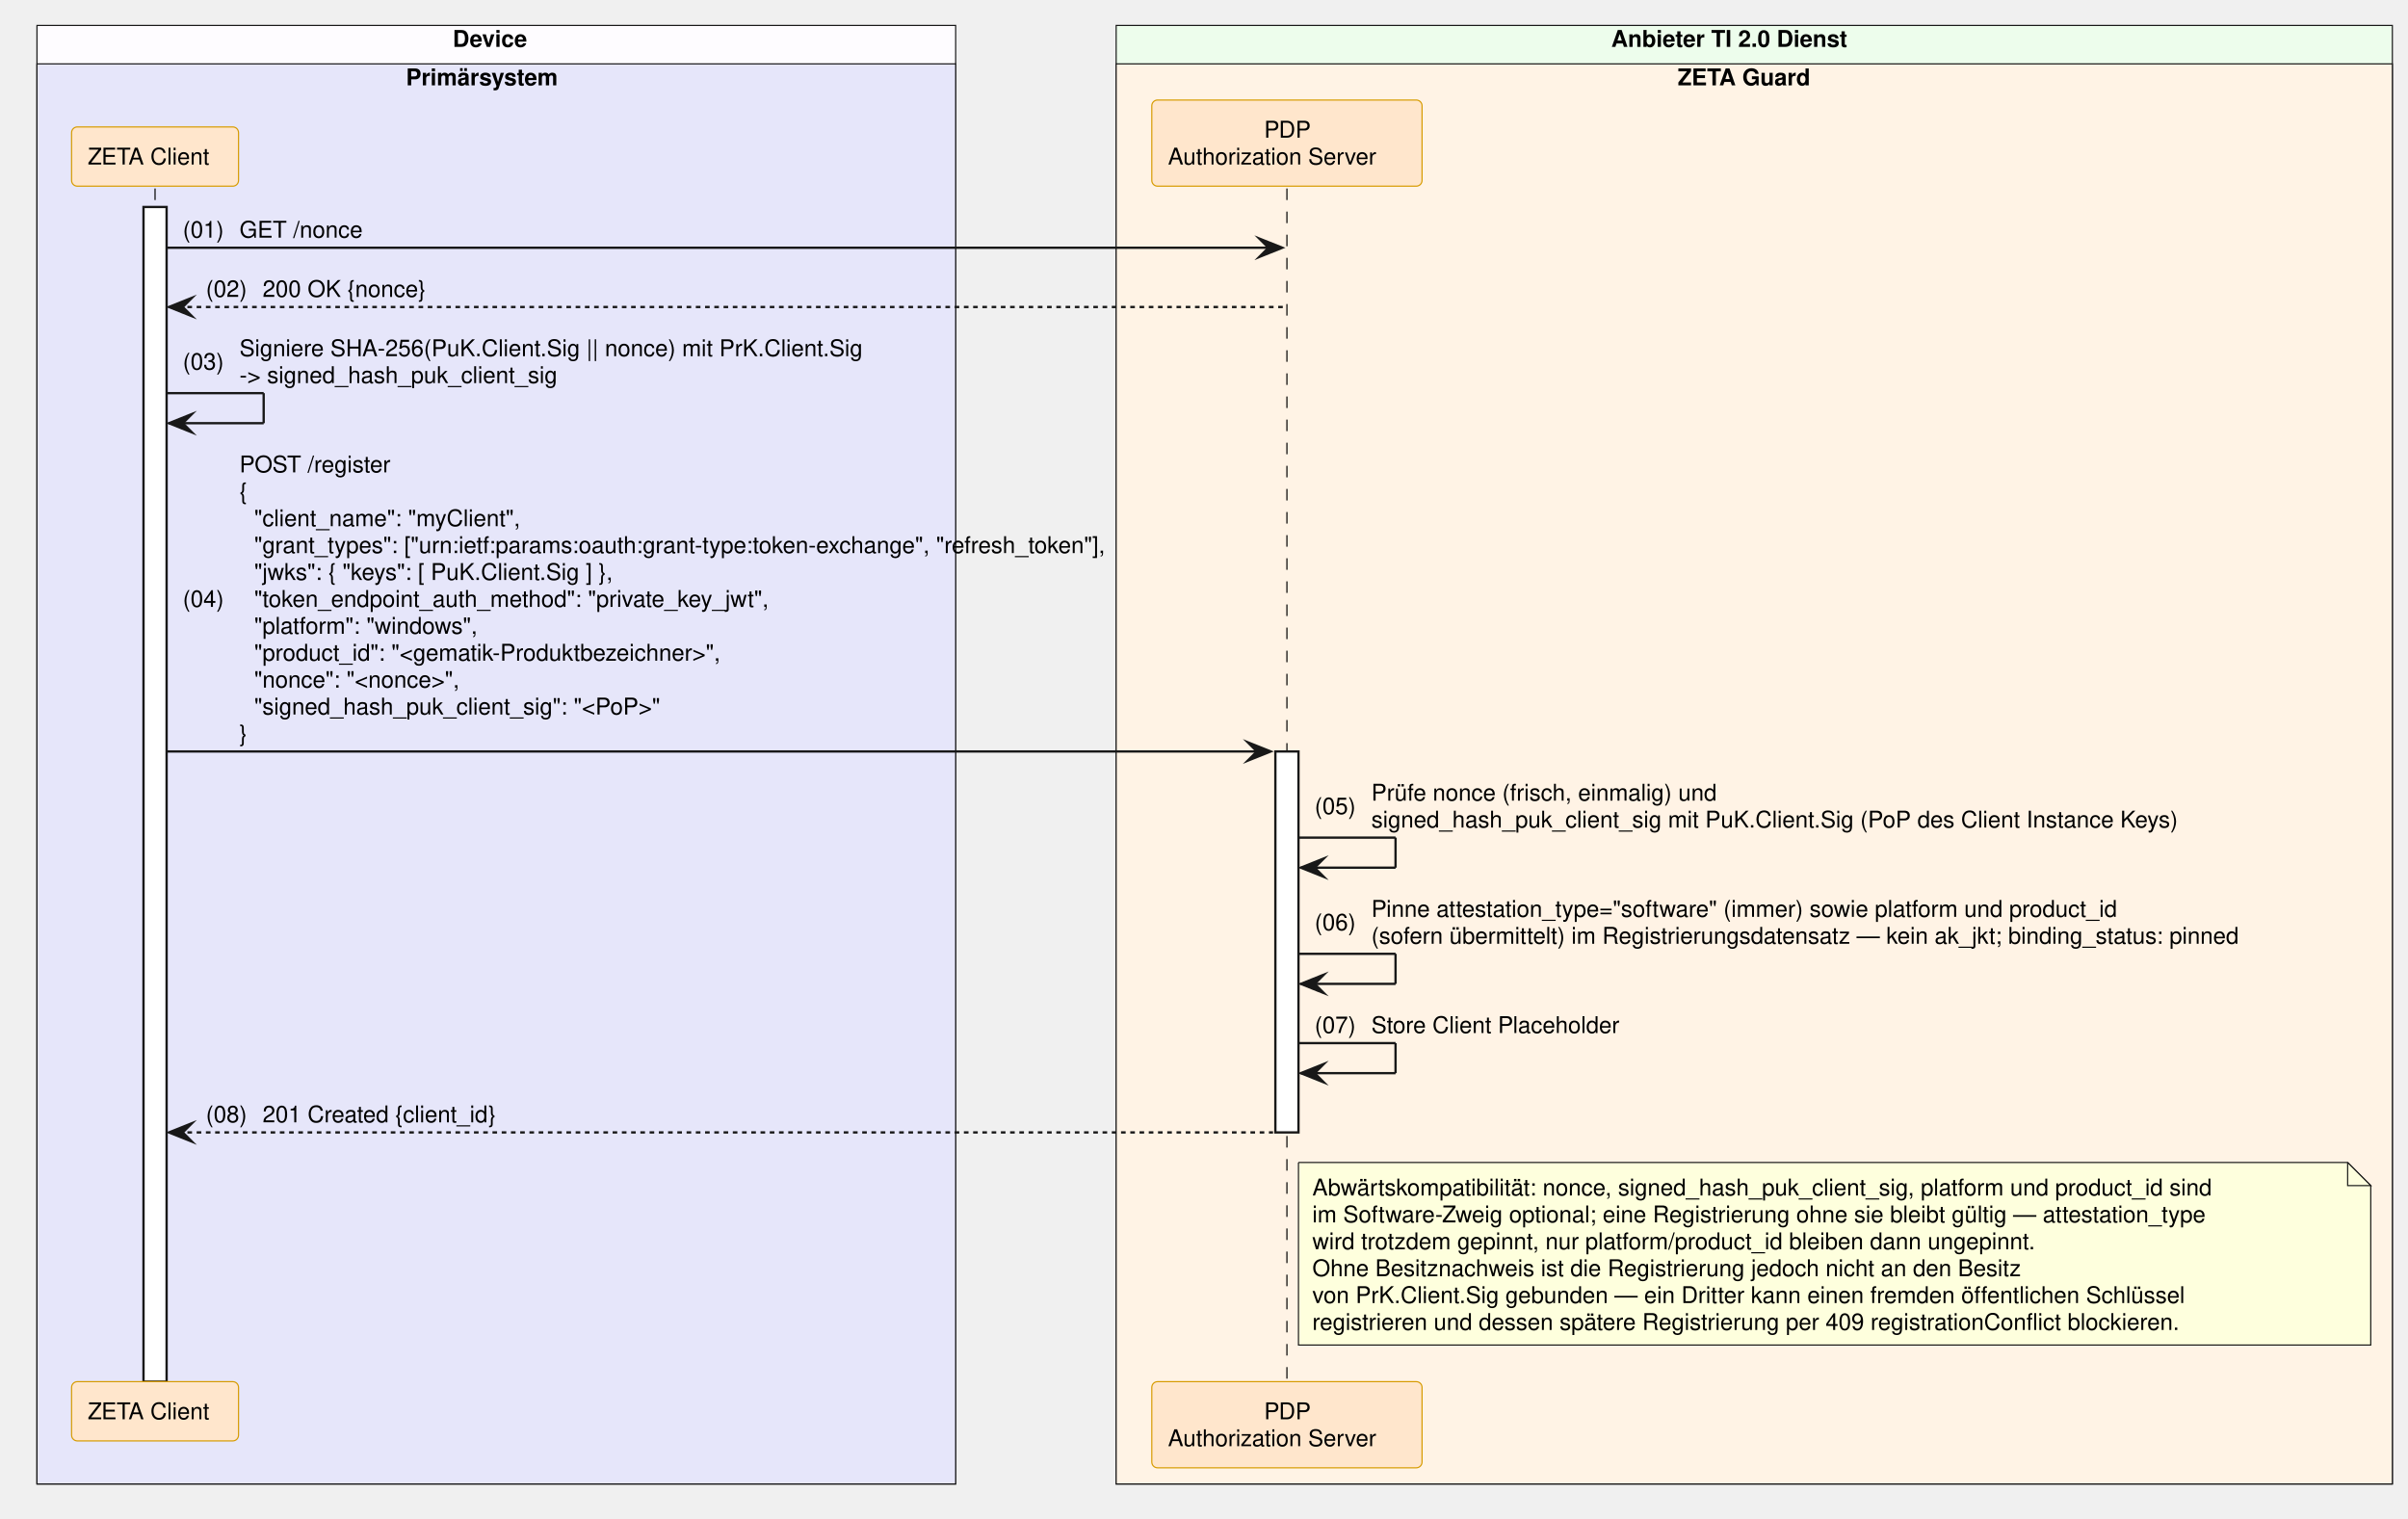
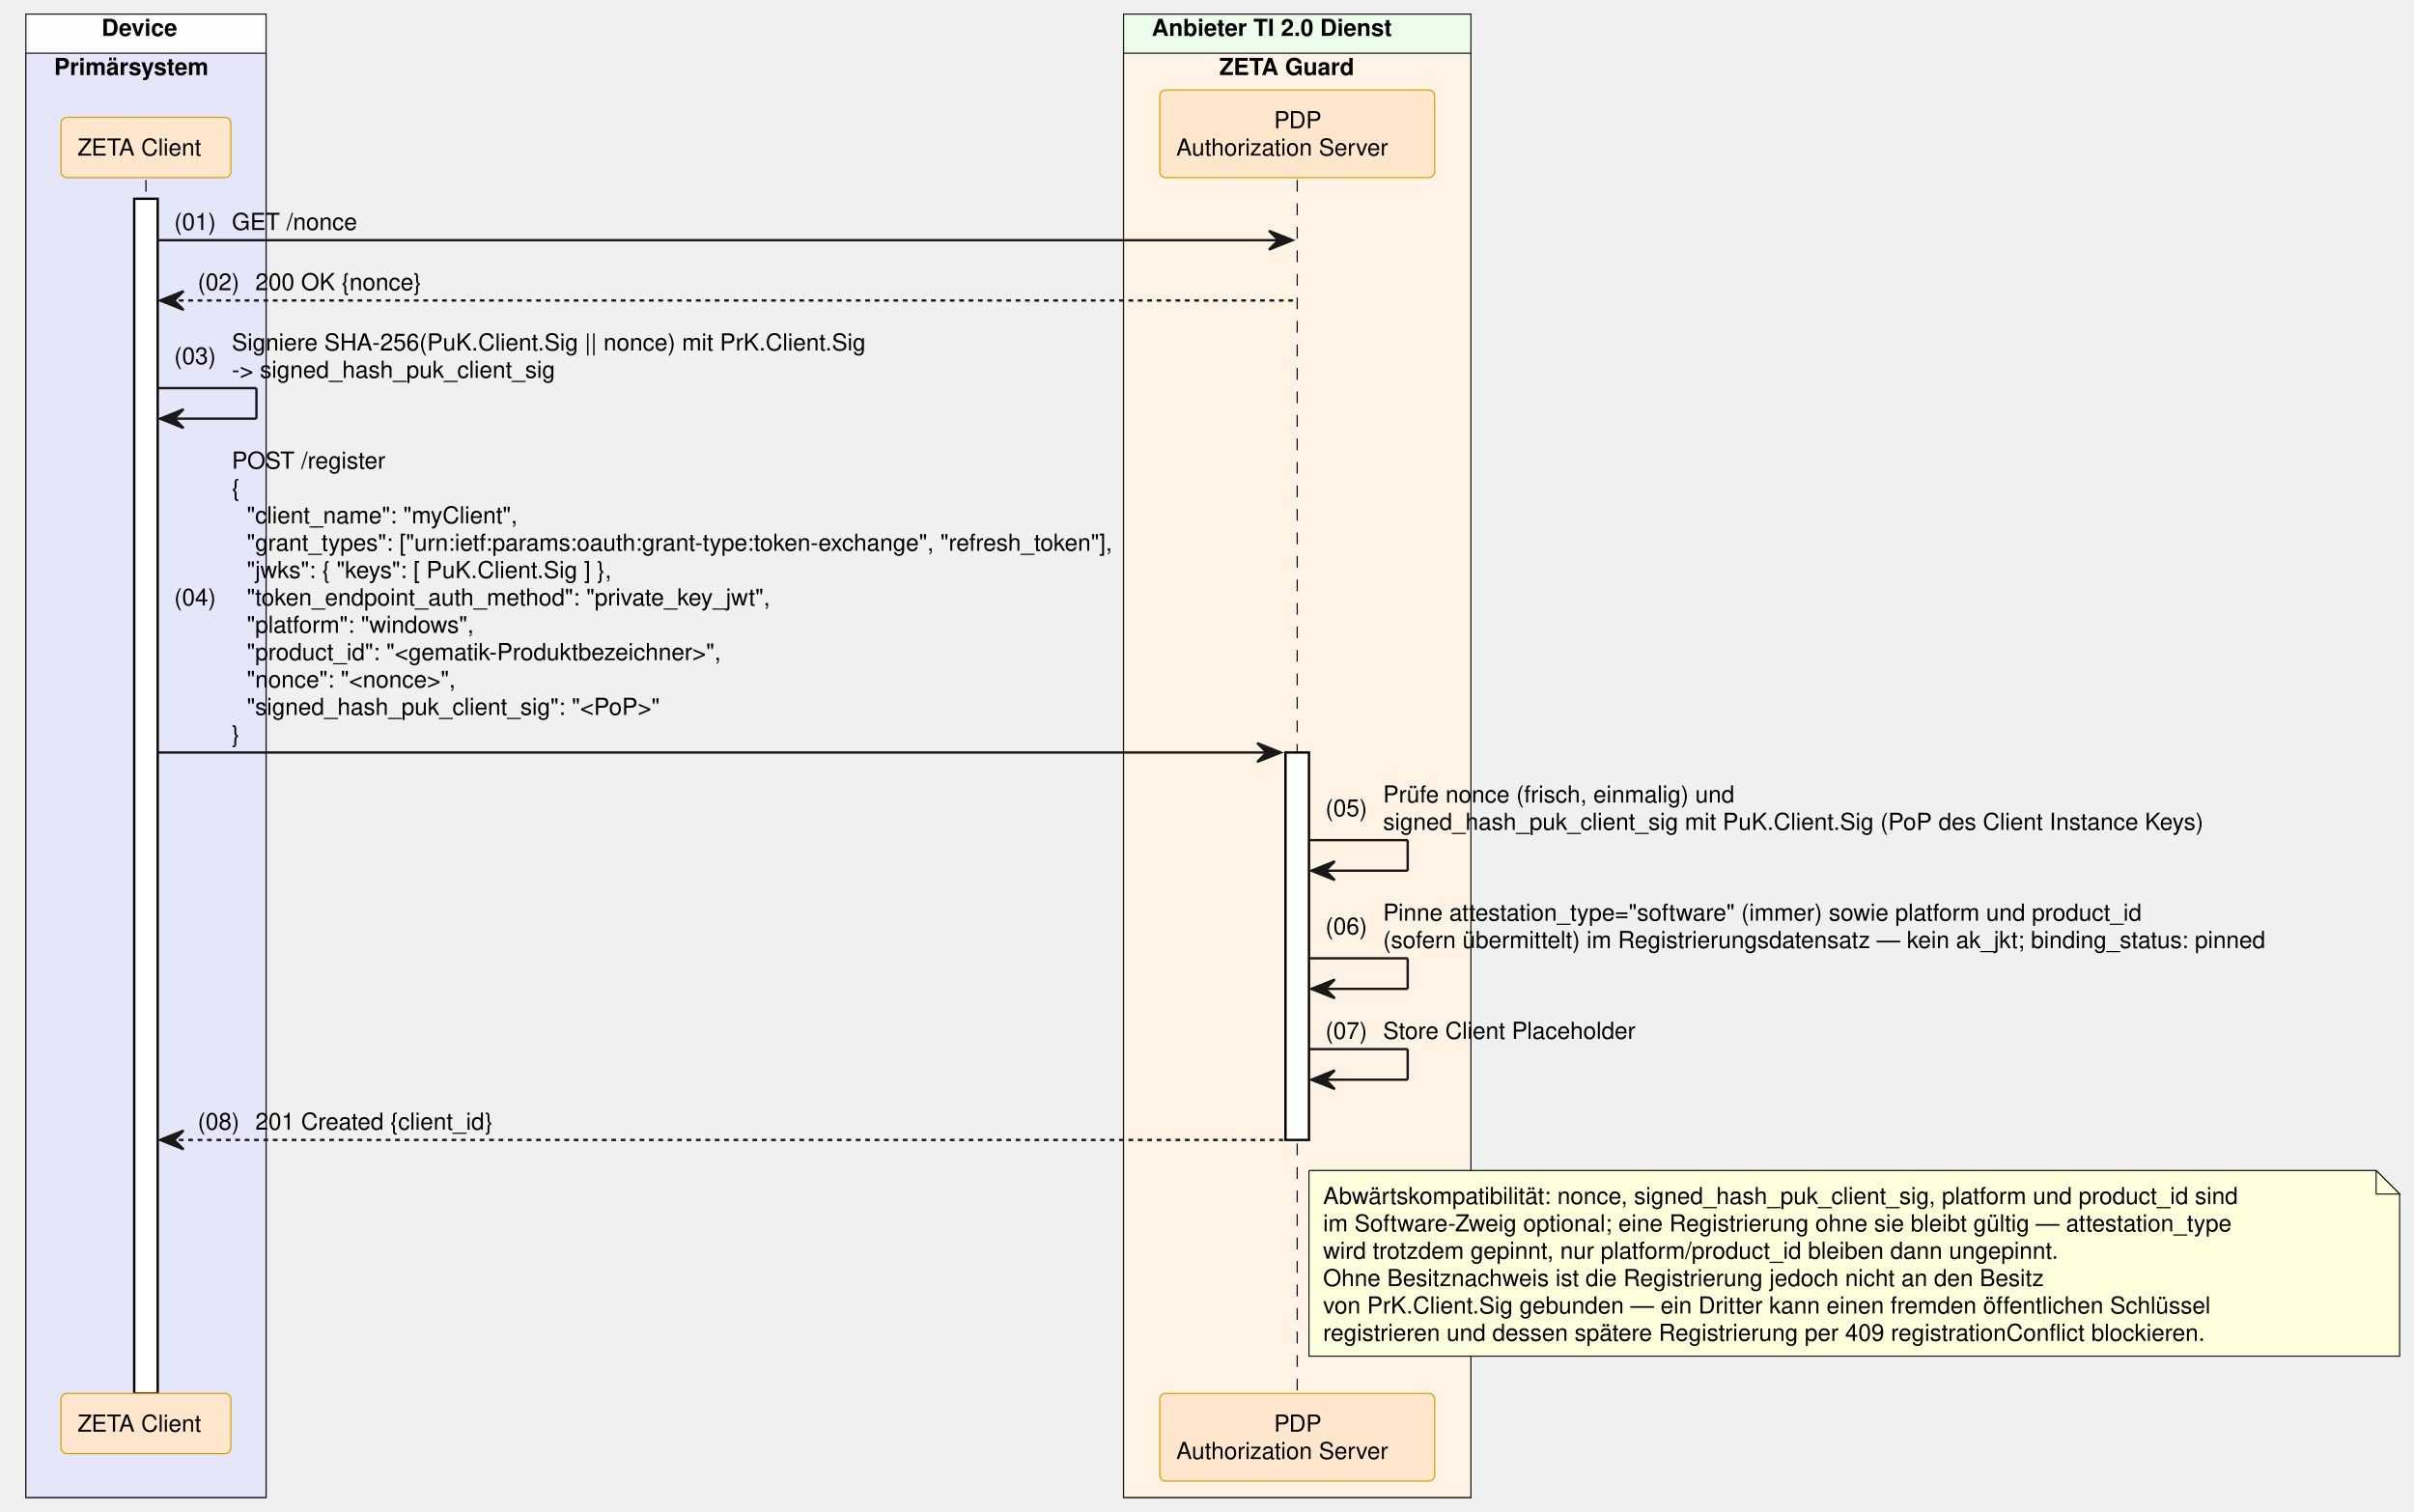
- <svg xmlns="http://www.w3.org/2000/svg" version="1.1" data-diagram-type="SEQUENCE" style="width:1042px;height:657px;background:#FFFFFF;" width="1042px" height="657px" viewBox="0 0 1042 657" zoomAndPan="magnify" preserveAspectRatio="none" contentStyleType="text/css">
+ <svg xmlns="http://www.w3.org/2000/svg" contentStyleType="text/css" data-diagram-type="SEQUENCE" height="643px" preserveAspectRatio="none" style="width:1027px;height:643px;background:#FFFFFF;" version="1.1" viewBox="0 0 1027 643" width="1027px" zoomAndPan="magnify">
  <defs />
-   <g font-family="sans-serif">
-     <rect x="16" y="11" width="397.54" height="631.141" fill="#FEFCFF" style="stroke:#181818;stroke-width:0.5;" />
-     <text x="195.9" y="20.282" fill="#000" font-size="10" font-weight="700" font-family="Helvetica">Device</text>
-     <rect x="16" y="27.641" width="397.54" height="614.5" fill="#E6E6FA" style="stroke:#181818;stroke-width:0.5;" />
-     <text x="175.673" y="36.923" fill="#000" font-size="10" font-weight="700" font-family="Helvetica">Primärsystem</text>
-     <rect x="482.992" y="11" width="552.242" height="631.141" fill="#EDFDEC" style="stroke:#181818;stroke-width:0.5;" />
-     <text x="697.22" y="20.282" fill="#000" font-size="10" font-weight="700" font-family="Helvetica">Anbieter TI 2.0 Dienst</text>
-     <rect x="482.992" y="27.641" width="552.242" height="614.5" fill="#FFF3E5" style="stroke:#181818;stroke-width:0.5;" />
-     <text x="725.968" y="36.923" fill="#000" font-size="10" font-weight="700" font-family="Helvetica">ZETA Guard</text>
+   <g>
+     <rect fill="#FEFCFF" height="631.141" style="stroke:#181818;stroke-width:0.5;" width="102.193" x="11" y="6" />
+     <text fill="#000000" font-family="Helvetica" font-size="10" font-weight="bold" x="43.227" y="15.282">Device</text>
+     <rect fill="#E6E6FA" height="614.5" style="stroke:#181818;stroke-width:0.5;" width="102.193" x="11" y="22.641" />
+     <text fill="#000000" font-family="Helvetica" font-size="10" font-weight="bold" x="23" y="31.923">Primärsystem</text>
+     <rect fill="#EDFDEC" height="631.141" style="stroke:#181818;stroke-width:0.5;" width="147.784" x="477.992" y="6" />
+     <text fill="#000000" font-family="Helvetica" font-size="10" font-weight="bold" x="489.992" y="15.282">Anbieter TI 2.0 Dienst</text>
+     <rect fill="#FFF3E5" height="614.5" style="stroke:#181818;stroke-width:0.5;" width="147.784" x="477.992" y="22.641" />
+     <text fill="#000000" font-family="Helvetica" font-size="10" font-weight="bold" x="518.739" y="31.923">ZETA Guard</text>
    <g>
-       <rect x="63.597" y="81.563" width="8" height="516.297" fill="#000" fill-opacity="0" />
-       <line x1="67.097" y1="81.563" x2="67.097" y2="597.859" style="stroke:#000;stroke-width:0.5;stroke-dasharray:5,5;" />
+       <rect fill="#000000" fill-opacity="0" height="516.297" width="8" x="58.597" y="76.562" />
+       <line style="stroke:#000000;stroke-width:0.5;stroke-dasharray:5.0,5.0;" x1="62.097" x2="62.097" y1="76.562" y2="592.859" />
    </g>
    <g>
-       <rect x="62.097" y="89.563" width="10" height="508.297" fill="#FFF" style="stroke:#181818;stroke-width:1;" />
+       <rect fill="#FFFFFF" height="508.297" style="stroke:#000000;stroke-width:1;" width="10" x="57.097" y="84.562" />
    </g>
    <g>
-       <rect x="553.384" y="81.563" width="8" height="516.297" fill="#000" fill-opacity="0" />
-       <line x1="556.884" y1="81.563" x2="556.884" y2="597.859" style="stroke:#000;stroke-width:0.5;stroke-dasharray:5,5;" />
+       <rect fill="#000000" fill-opacity="0" height="516.297" width="8" x="548.384" y="76.562" />
+       <line style="stroke:#000000;stroke-width:0.5;stroke-dasharray:5.0,5.0;" x1="551.884" x2="551.884" y1="76.562" y2="592.859" />
    </g>
    <g>
-       <rect x="551.884" y="325.172" width="10" height="164.844" fill="#FFF" style="stroke:#181818;stroke-width:1;" />
+       <rect fill="#FFFFFF" height="164.844" style="stroke:#000000;stroke-width:1;" width="10" x="546.884" y="320.172" />
    </g>
-     <rect x="30.973" y="54.922" width="72.247" height="25.641" fill="#FFE6CC" style="stroke:#D79B00;stroke-width:0.5;" rx="2.5" ry="2.5" />
-     <text x="37.973" y="71.204" fill="#000" font-size="10" font-family="Helvetica">ZETA Client</text>
-     <rect x="498.409" y="43.281" width="116.949" height="37.281" fill="#FFE6CC" style="stroke:#D79B00;stroke-width:0.5;" rx="2.5" ry="2.5" />
-     <text x="547.003" y="59.563" fill="#000" font-size="10" font-family="Helvetica">PDP</text>
-     <text x="505.409" y="71.204" fill="#000" font-size="10" font-family="Helvetica">Authorization Server</text>
-     <rect x="30.973" y="597.859" width="72.247" height="25.641" fill="#FFE6CC" style="stroke:#D79B00;stroke-width:0.5;" rx="2.5" ry="2.5" />
-     <text x="37.973" y="614.142" fill="#000" font-size="10" font-family="Helvetica">ZETA Client</text>
-     <rect x="498.409" y="597.859" width="116.949" height="37.281" fill="#FFE6CC" style="stroke:#D79B00;stroke-width:0.5;" rx="2.5" ry="2.5" />
-     <text x="547.003" y="614.142" fill="#000" font-size="10" font-family="Helvetica">PDP</text>
-     <text x="505.409" y="625.782" fill="#000" font-size="10" font-family="Helvetica">Authorization Server</text>
-     <polygon points="544.884,103.203,554.884,107.203,544.884,111.203,548.884,107.203" fill="#181818" style="stroke:#181818;stroke-width:1;stroke-linejoin:miter;stroke-miterlimit:10;" />
-     <line x1="72.097" y1="107.203" x2="550.884" y2="107.203" style="stroke:#181818;stroke-width:1;" />
-     <text x="79.097" y="102.845" fill="#000" font-size="10" font-family="Helvetica">(01)</text>
-     <text x="103.624" y="102.845" fill="#000" font-size="10" font-family="Helvetica">GET /nonce</text>
-     <polygon points="83.097,128.844,73.097,132.844,83.097,136.844,79.097,132.844" fill="#181818" style="stroke:#181818;stroke-width:1;stroke-linejoin:miter;stroke-miterlimit:10;" />
-     <line x1="77.097" y1="132.844" x2="555.884" y2="132.844" style="stroke:#181818;stroke-width:1;stroke-dasharray:2,2;" />
-     <text x="89.097" y="128.485" fill="#000" font-size="10" font-family="Helvetica">(02)</text>
-     <text x="113.624" y="128.485" fill="#000" font-size="10" font-family="Helvetica">200 OK {nonce}</text>
-     <line x1="72.097" y1="170.125" x2="114.097" y2="170.125" style="stroke:#181818;stroke-width:1;" />
-     <line x1="114.097" y1="170.125" x2="114.097" y2="183.125" style="stroke:#181818;stroke-width:1;" />
-     <line x1="73.097" y1="183.125" x2="114.097" y2="183.125" style="stroke:#181818;stroke-width:1;" />
-     <polygon points="83.097,179.125,73.097,183.125,83.097,187.125,79.097,183.125" fill="#181818" style="stroke:#181818;stroke-width:1;stroke-linejoin:miter;stroke-miterlimit:10;" />
-     <text x="79.097" y="159.946" fill="#000" font-size="10" font-family="Helvetica">(03)</text>
-     <text x="103.624" y="154.126" fill="#000" font-size="10" font-family="Helvetica">Signiere SHA-256(PuK.Client.Sig || nonce) mit PrK.Client.Sig</text>
-     <text x="103.624" y="165.767" fill="#000" font-size="10" font-family="Helvetica">-&gt; signed_hash_puk_client_sig</text>
-     <polygon points="539.884,321.172,549.884,325.172,539.884,329.172,543.884,325.172" fill="#181818" style="stroke:#181818;stroke-width:1;stroke-linejoin:miter;stroke-miterlimit:10;" />
-     <line x1="72.097" y1="325.172" x2="545.884" y2="325.172" style="stroke:#181818;stroke-width:1;" />
-     <text x="79.097" y="262.61" fill="#000" font-size="10" font-family="Helvetica">(04)</text>
-     <text x="103.624" y="204.407" fill="#000" font-size="10" font-family="Helvetica">POST /register</text>
-     <text x="103.624" y="216.048" fill="#000" font-size="10" font-family="Helvetica">{</text>
-     <text x="109.981" y="227.688" fill="#000" font-size="10" font-family="Helvetica">"client_name": "myClient",</text>
-     <text x="109.981" y="239.329" fill="#000" font-size="10" font-family="Helvetica">"grant_types": ["urn:ietf:params:oauth:grant-type:token-exchange", "refresh_token"],</text>
-     <text x="109.981" y="250.97" fill="#000" font-size="10" font-family="Helvetica">"jwks": { "keys": [ PuK.Client.Sig ] },</text>
-     <text x="109.981" y="262.61" fill="#000" font-size="10" font-family="Helvetica">"token_endpoint_auth_method": "private_key_jwt",</text>
-     <text x="109.981" y="274.251" fill="#000" font-size="10" font-family="Helvetica">"platform": "windows",</text>
-     <text x="109.981" y="285.892" fill="#000" font-size="10" font-family="Helvetica">"product_id": "&lt;gematik-Produktbezeichner&gt;",</text>
-     <text x="109.981" y="297.532" fill="#000" font-size="10" font-family="Helvetica">"nonce": "&lt;nonce&gt;",</text>
-     <text x="109.981" y="309.173" fill="#000" font-size="10" font-family="Helvetica">"signed_hash_puk_client_sig": "&lt;PoP&gt;"</text>
-     <text x="103.624" y="320.813" fill="#000" font-size="10" font-family="Helvetica">}</text>
-     <line x1="561.884" y1="362.453" x2="603.884" y2="362.453" style="stroke:#181818;stroke-width:1;" />
-     <line x1="603.884" y1="362.453" x2="603.884" y2="375.453" style="stroke:#181818;stroke-width:1;" />
-     <line x1="562.884" y1="375.453" x2="603.884" y2="375.453" style="stroke:#181818;stroke-width:1;" />
-     <polygon points="572.884,371.453,562.884,375.453,572.884,379.453,568.884,375.453" fill="#181818" style="stroke:#181818;stroke-width:1;stroke-linejoin:miter;stroke-miterlimit:10;" />
-     <text x="568.884" y="352.274" fill="#000" font-size="10" font-family="Helvetica">(05)</text>
-     <text x="593.411" y="346.454" fill="#000" font-size="10" font-family="Helvetica">Prüfe nonce (frisch, einmalig) und</text>
-     <text x="593.411" y="358.095" fill="#000" font-size="10" font-family="Helvetica">signed_hash_puk_client_sig mit PuK.Client.Sig (PoP des Client Instance Keys)</text>
-     <line x1="561.884" y1="412.734" x2="603.884" y2="412.734" style="stroke:#181818;stroke-width:1;" />
-     <line x1="603.884" y1="412.734" x2="603.884" y2="425.734" style="stroke:#181818;stroke-width:1;" />
-     <line x1="562.884" y1="425.734" x2="603.884" y2="425.734" style="stroke:#181818;stroke-width:1;" />
-     <polygon points="572.884,421.734,562.884,425.734,572.884,429.734,568.884,425.734" fill="#181818" style="stroke:#181818;stroke-width:1;stroke-linejoin:miter;stroke-miterlimit:10;" />
-     <text x="568.884" y="402.556" fill="#000" font-size="10" font-family="Helvetica">(06)</text>
-     <text x="593.411" y="396.735" fill="#000" font-size="10" font-family="Helvetica">Pinne attestation_type="software" (immer) sowie platform und product_id</text>
-     <text x="593.411" y="408.376" fill="#000" font-size="10" font-family="Helvetica">(sofern übermittelt) im Registrierungsdatensatz — kein ak_jkt; binding_status: pinned</text>
-     <line x1="561.884" y1="451.375" x2="603.884" y2="451.375" style="stroke:#181818;stroke-width:1;" />
-     <line x1="603.884" y1="451.375" x2="603.884" y2="464.375" style="stroke:#181818;stroke-width:1;" />
-     <line x1="562.884" y1="464.375" x2="603.884" y2="464.375" style="stroke:#181818;stroke-width:1;" />
-     <polygon points="572.884,460.375,562.884,464.375,572.884,468.375,568.884,464.375" fill="#181818" style="stroke:#181818;stroke-width:1;stroke-linejoin:miter;stroke-miterlimit:10;" />
-     <text x="568.884" y="447.017" fill="#000" font-size="10" font-family="Helvetica">(07)</text>
-     <text x="593.411" y="447.017" fill="#000" font-size="10" font-family="Helvetica">Store Client Placeholder</text>
-     <polygon points="83.097,486.016,73.097,490.016,83.097,494.016,79.097,490.016" fill="#181818" style="stroke:#181818;stroke-width:1;stroke-linejoin:miter;stroke-miterlimit:10;" />
-     <line x1="77.097" y1="490.016" x2="550.884" y2="490.016" style="stroke:#181818;stroke-width:1;stroke-dasharray:2,2;" />
-     <text x="89.097" y="485.657" fill="#000" font-size="10" font-family="Helvetica">(08)</text>
-     <text x="113.624" y="485.657" fill="#000" font-size="10" font-family="Helvetica">201 Created {client_id}</text>
-     <path d="M561.884,503.016 L561.884,582.016 L1025.884,582.016 L1025.884,513.016 L1015.884,503.016 L561.884,503.016" style="stroke:#181818;stroke-width:0.5;" fill="#FEFFDD" />
-     <path d="M1015.884,503.016 L1015.884,513.016 L1025.884,513.016 L1015.884,503.016" style="stroke:#181818;stroke-width:0.5;" fill="#FEFFDD" />
-     <text x="567.884" y="517.298" fill="#000" font-size="10" font-family="Helvetica">Abwärtskompatibilität: nonce, signed_hash_puk_client_sig, platform und product_id sind</text>
-     <text x="567.884" y="528.938" fill="#000" font-size="10" font-family="Helvetica">im Software-Zweig optional; eine Registrierung ohne sie bleibt gültig — attestation_type</text>
-     <text x="567.884" y="540.579" fill="#000" font-size="10" font-family="Helvetica">wird trotzdem gepinnt, nur platform/product_id bleiben dann ungepinnt.</text>
-     <text x="567.884" y="552.22" fill="#000" font-size="10" font-family="Helvetica">Ohne Besitznachweis ist die Registrierung jedoch nicht an den Besitz</text>
-     <text x="567.884" y="563.86" fill="#000" font-size="10" font-family="Helvetica">von PrK.Client.Sig gebunden — ein Dritter kann einen fremden öffentlichen Schlüssel</text>
-     <text x="567.884" y="575.501" fill="#000" font-size="10" font-family="Helvetica">registrieren und dessen spätere Registrierung per 409 registrationConflict blockieren.</text>
+     <rect fill="#FFE6CC" height="25.641" rx="2.5" ry="2.5" style="stroke:#D79B00;stroke-width:0.5;" width="72.247" x="25.973" y="49.922" />
+     <text fill="#000000" font-family="Helvetica" font-size="10" x="32.973" y="66.204">ZETA Client</text>
+     <rect fill="#FFE6CC" height="37.281" rx="2.5" ry="2.5" style="stroke:#D79B00;stroke-width:0.5;" width="116.949" x="493.409" y="38.281" />
+     <text fill="#000000" font-family="Helvetica" font-size="10" x="542.003" y="54.563">PDP</text>
+     <text fill="#000000" font-family="Helvetica" font-size="10" x="500.409" y="66.204">Authorization Server</text>
+     <rect fill="#FFE6CC" height="25.641" rx="2.5" ry="2.5" style="stroke:#D79B00;stroke-width:0.5;" width="72.247" x="25.973" y="592.859" />
+     <text fill="#000000" font-family="Helvetica" font-size="10" x="32.973" y="609.142">ZETA Client</text>
+     <rect fill="#FFE6CC" height="37.281" rx="2.5" ry="2.5" style="stroke:#D79B00;stroke-width:0.5;" width="116.949" x="493.409" y="592.859" />
+     <text fill="#000000" font-family="Helvetica" font-size="10" x="542.003" y="609.142">PDP</text>
+     <text fill="#000000" font-family="Helvetica" font-size="10" x="500.409" y="620.782">Authorization Server</text>
+     <polygon fill="#181818" points="539.884,98.203,549.884,102.203,539.884,106.203,543.884,102.203" style="stroke:#181818;stroke-width:1;" />
+     <line style="stroke:#181818;stroke-width:1;" x1="67.097" x2="545.884" y1="102.203" y2="102.203" />
+     <text fill="#000000" font-family="Helvetica" font-size="10" x="74.097" y="97.845">(01)</text>
+     <text fill="#000000" font-family="Helvetica" font-size="10" x="98.624" y="97.845">GET /nonce</text>
+     <polygon fill="#181818" points="78.097,123.844,68.097,127.844,78.097,131.844,74.097,127.844" style="stroke:#181818;stroke-width:1;" />
+     <line style="stroke:#181818;stroke-width:1;stroke-dasharray:2.0,2.0;" x1="72.097" x2="550.884" y1="127.844" y2="127.844" />
+     <text fill="#000000" font-family="Helvetica" font-size="10" x="84.097" y="123.485">(02)</text>
+     <text fill="#000000" font-family="Helvetica" font-size="10" x="108.624" y="123.485">200 OK {nonce}</text>
+     <line style="stroke:#181818;stroke-width:1;" x1="67.097" x2="109.097" y1="165.125" y2="165.125" />
+     <line style="stroke:#181818;stroke-width:1;" x1="109.097" x2="109.097" y1="165.125" y2="178.125" />
+     <line style="stroke:#181818;stroke-width:1;" x1="68.097" x2="109.097" y1="178.125" y2="178.125" />
+     <polygon fill="#181818" points="78.097,174.125,68.097,178.125,78.097,182.125,74.097,178.125" style="stroke:#181818;stroke-width:1;" />
+     <text fill="#000000" font-family="Helvetica" font-size="10" x="74.097" y="154.946">(03)</text>
+     <text fill="#000000" font-family="Helvetica" font-size="10" x="98.624" y="149.126">Signiere SHA-256(PuK.Client.Sig || nonce) mit PrK.Client.Sig</text>
+     <text fill="#000000" font-family="Helvetica" font-size="10" x="98.624" y="160.767">-&gt; signed_hash_puk_client_sig</text>
+     <polygon fill="#181818" points="534.884,316.172,544.884,320.172,534.884,324.172,538.884,320.172" style="stroke:#181818;stroke-width:1;" />
+     <line style="stroke:#181818;stroke-width:1;" x1="67.097" x2="540.884" y1="320.172" y2="320.172" />
+     <text fill="#000000" font-family="Helvetica" font-size="10" x="74.097" y="257.61">(04)</text>
+     <text fill="#000000" font-family="Helvetica" font-size="10" x="98.624" y="199.407">POST /register</text>
+     <text fill="#000000" font-family="Helvetica" font-size="10" x="98.624" y="211.048">{</text>
+     <text fill="#000000" font-family="Helvetica" font-size="10" x="104.981" y="222.689">"client_name": "myClient",</text>
+     <text fill="#000000" font-family="Helvetica" font-size="10" x="104.981" y="234.329">"grant_types": ["urn:ietf:params:oauth:grant-type:token-exchange", "refresh_token"],</text>
+     <text fill="#000000" font-family="Helvetica" font-size="10" x="104.981" y="245.97">"jwks": { "keys": [ PuK.Client.Sig ] },</text>
+     <text fill="#000000" font-family="Helvetica" font-size="10" x="104.981" y="257.61">"token_endpoint_auth_method": "private_key_jwt",</text>
+     <text fill="#000000" font-family="Helvetica" font-size="10" x="104.981" y="269.251">"platform": "windows",</text>
+     <text fill="#000000" font-family="Helvetica" font-size="10" x="104.981" y="280.892">"product_id": "&lt;gematik-Produktbezeichner&gt;",</text>
+     <text fill="#000000" font-family="Helvetica" font-size="10" x="104.981" y="292.532">"nonce": "&lt;nonce&gt;",</text>
+     <text fill="#000000" font-family="Helvetica" font-size="10" x="104.981" y="304.173">"signed_hash_puk_client_sig": "&lt;PoP&gt;"</text>
+     <text fill="#000000" font-family="Helvetica" font-size="10" x="98.624" y="315.813">}</text>
+     <line style="stroke:#181818;stroke-width:1;" x1="556.884" x2="598.884" y1="357.453" y2="357.453" />
+     <line style="stroke:#181818;stroke-width:1;" x1="598.884" x2="598.884" y1="357.453" y2="370.453" />
+     <line style="stroke:#181818;stroke-width:1;" x1="557.884" x2="598.884" y1="370.453" y2="370.453" />
+     <polygon fill="#181818" points="567.884,366.453,557.884,370.453,567.884,374.453,563.884,370.453" style="stroke:#181818;stroke-width:1;" />
+     <text fill="#000000" font-family="Helvetica" font-size="10" x="563.884" y="347.274">(05)</text>
+     <text fill="#000000" font-family="Helvetica" font-size="10" x="588.411" y="341.454">Prüfe nonce (frisch, einmalig) und</text>
+     <text fill="#000000" font-family="Helvetica" font-size="10" x="588.411" y="353.095">signed_hash_puk_client_sig mit PuK.Client.Sig (PoP des Client Instance Keys)</text>
+     <line style="stroke:#181818;stroke-width:1;" x1="556.884" x2="598.884" y1="407.734" y2="407.734" />
+     <line style="stroke:#181818;stroke-width:1;" x1="598.884" x2="598.884" y1="407.734" y2="420.734" />
+     <line style="stroke:#181818;stroke-width:1;" x1="557.884" x2="598.884" y1="420.734" y2="420.734" />
+     <polygon fill="#181818" points="567.884,416.734,557.884,420.734,567.884,424.734,563.884,420.734" style="stroke:#181818;stroke-width:1;" />
+     <text fill="#000000" font-family="Helvetica" font-size="10" x="563.884" y="397.556">(06)</text>
+     <text fill="#000000" font-family="Helvetica" font-size="10" x="588.411" y="391.735">Pinne attestation_type="software" (immer) sowie platform und product_id</text>
+     <text fill="#000000" font-family="Helvetica" font-size="10" x="588.411" y="403.376">(sofern übermittelt) im Registrierungsdatensatz — kein ak_jkt; binding_status: pinned</text>
+     <line style="stroke:#181818;stroke-width:1;" x1="556.884" x2="598.884" y1="446.375" y2="446.375" />
+     <line style="stroke:#181818;stroke-width:1;" x1="598.884" x2="598.884" y1="446.375" y2="459.375" />
+     <line style="stroke:#181818;stroke-width:1;" x1="557.884" x2="598.884" y1="459.375" y2="459.375" />
+     <polygon fill="#181818" points="567.884,455.375,557.884,459.375,567.884,463.375,563.884,459.375" style="stroke:#181818;stroke-width:1;" />
+     <text fill="#000000" font-family="Helvetica" font-size="10" x="563.884" y="442.017">(07)</text>
+     <text fill="#000000" font-family="Helvetica" font-size="10" x="588.411" y="442.017">Store Client Placeholder</text>
+     <polygon fill="#181818" points="78.097,481.016,68.097,485.016,78.097,489.016,74.097,485.016" style="stroke:#181818;stroke-width:1;" />
+     <line style="stroke:#181818;stroke-width:1;stroke-dasharray:2.0,2.0;" x1="72.097" x2="545.884" y1="485.016" y2="485.016" />
+     <text fill="#000000" font-family="Helvetica" font-size="10" x="84.097" y="480.657">(08)</text>
+     <text fill="#000000" font-family="Helvetica" font-size="10" x="108.624" y="480.657">201 Created {client_id}</text>
+     <path d="M556.884,498.016 L556.884,577.016 L1020.884,577.016 L1020.884,508.016 L1010.884,498.016 L556.884,498.016" fill="#FEFFDD" style="stroke:#181818;stroke-width:0.5;" />
+     <path d="M1010.884,498.016 L1010.884,508.016 L1020.884,508.016 L1010.884,498.016" fill="#FEFFDD" style="stroke:#181818;stroke-width:0.5;" />
+     <text fill="#000000" font-family="Helvetica" font-size="10" x="562.884" y="512.298">Abwärtskompatibilität: nonce, signed_hash_puk_client_sig, platform und product_id sind</text>
+     <text fill="#000000" font-family="Helvetica" font-size="10" x="562.884" y="523.938">im Software-Zweig optional; eine Registrierung ohne sie bleibt gültig — attestation_type</text>
+     <text fill="#000000" font-family="Helvetica" font-size="10" x="562.884" y="535.579">wird trotzdem gepinnt, nur platform/product_id bleiben dann ungepinnt.</text>
+     <text fill="#000000" font-family="Helvetica" font-size="10" x="562.884" y="547.22">Ohne Besitznachweis ist die Registrierung jedoch nicht an den Besitz</text>
+     <text fill="#000000" font-family="Helvetica" font-size="10" x="562.884" y="558.86">von PrK.Client.Sig gebunden — ein Dritter kann einen fremden öffentlichen Schlüssel</text>
+     <text fill="#000000" font-family="Helvetica" font-size="10" x="562.884" y="570.501">registrieren und dessen spätere Registrierung per 409 registrationConflict blockieren.</text>
  </g>
</svg>
